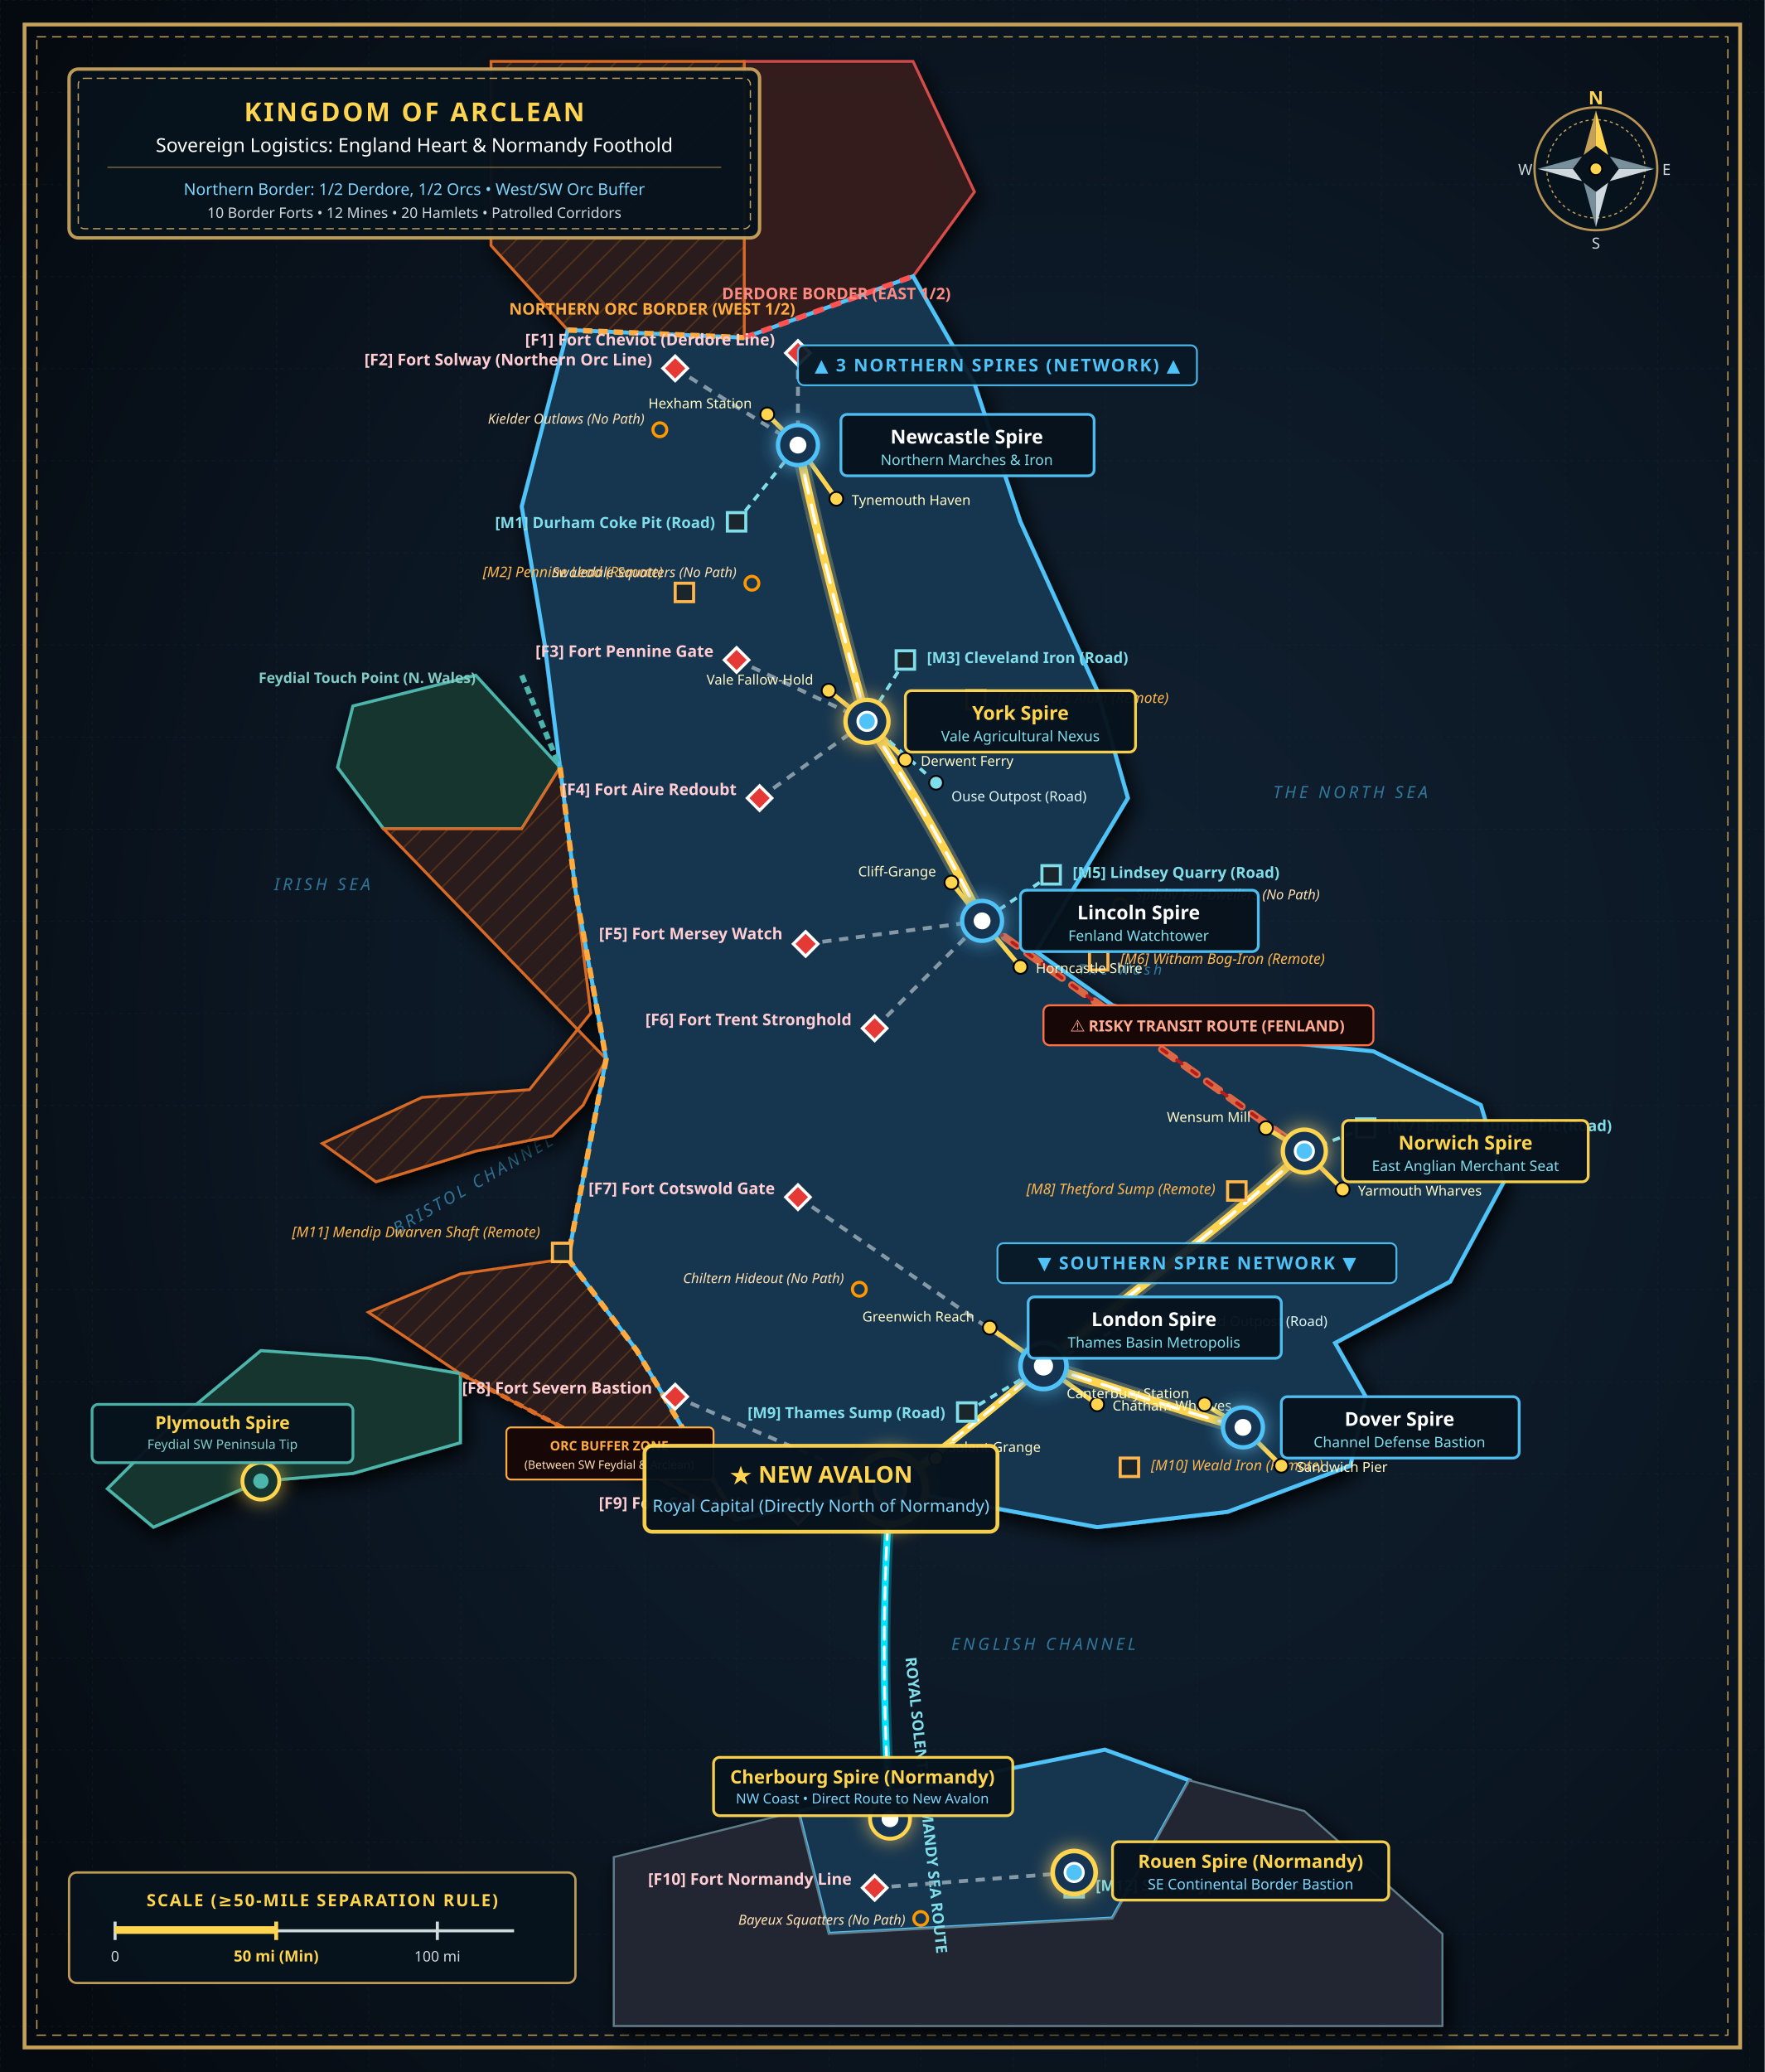
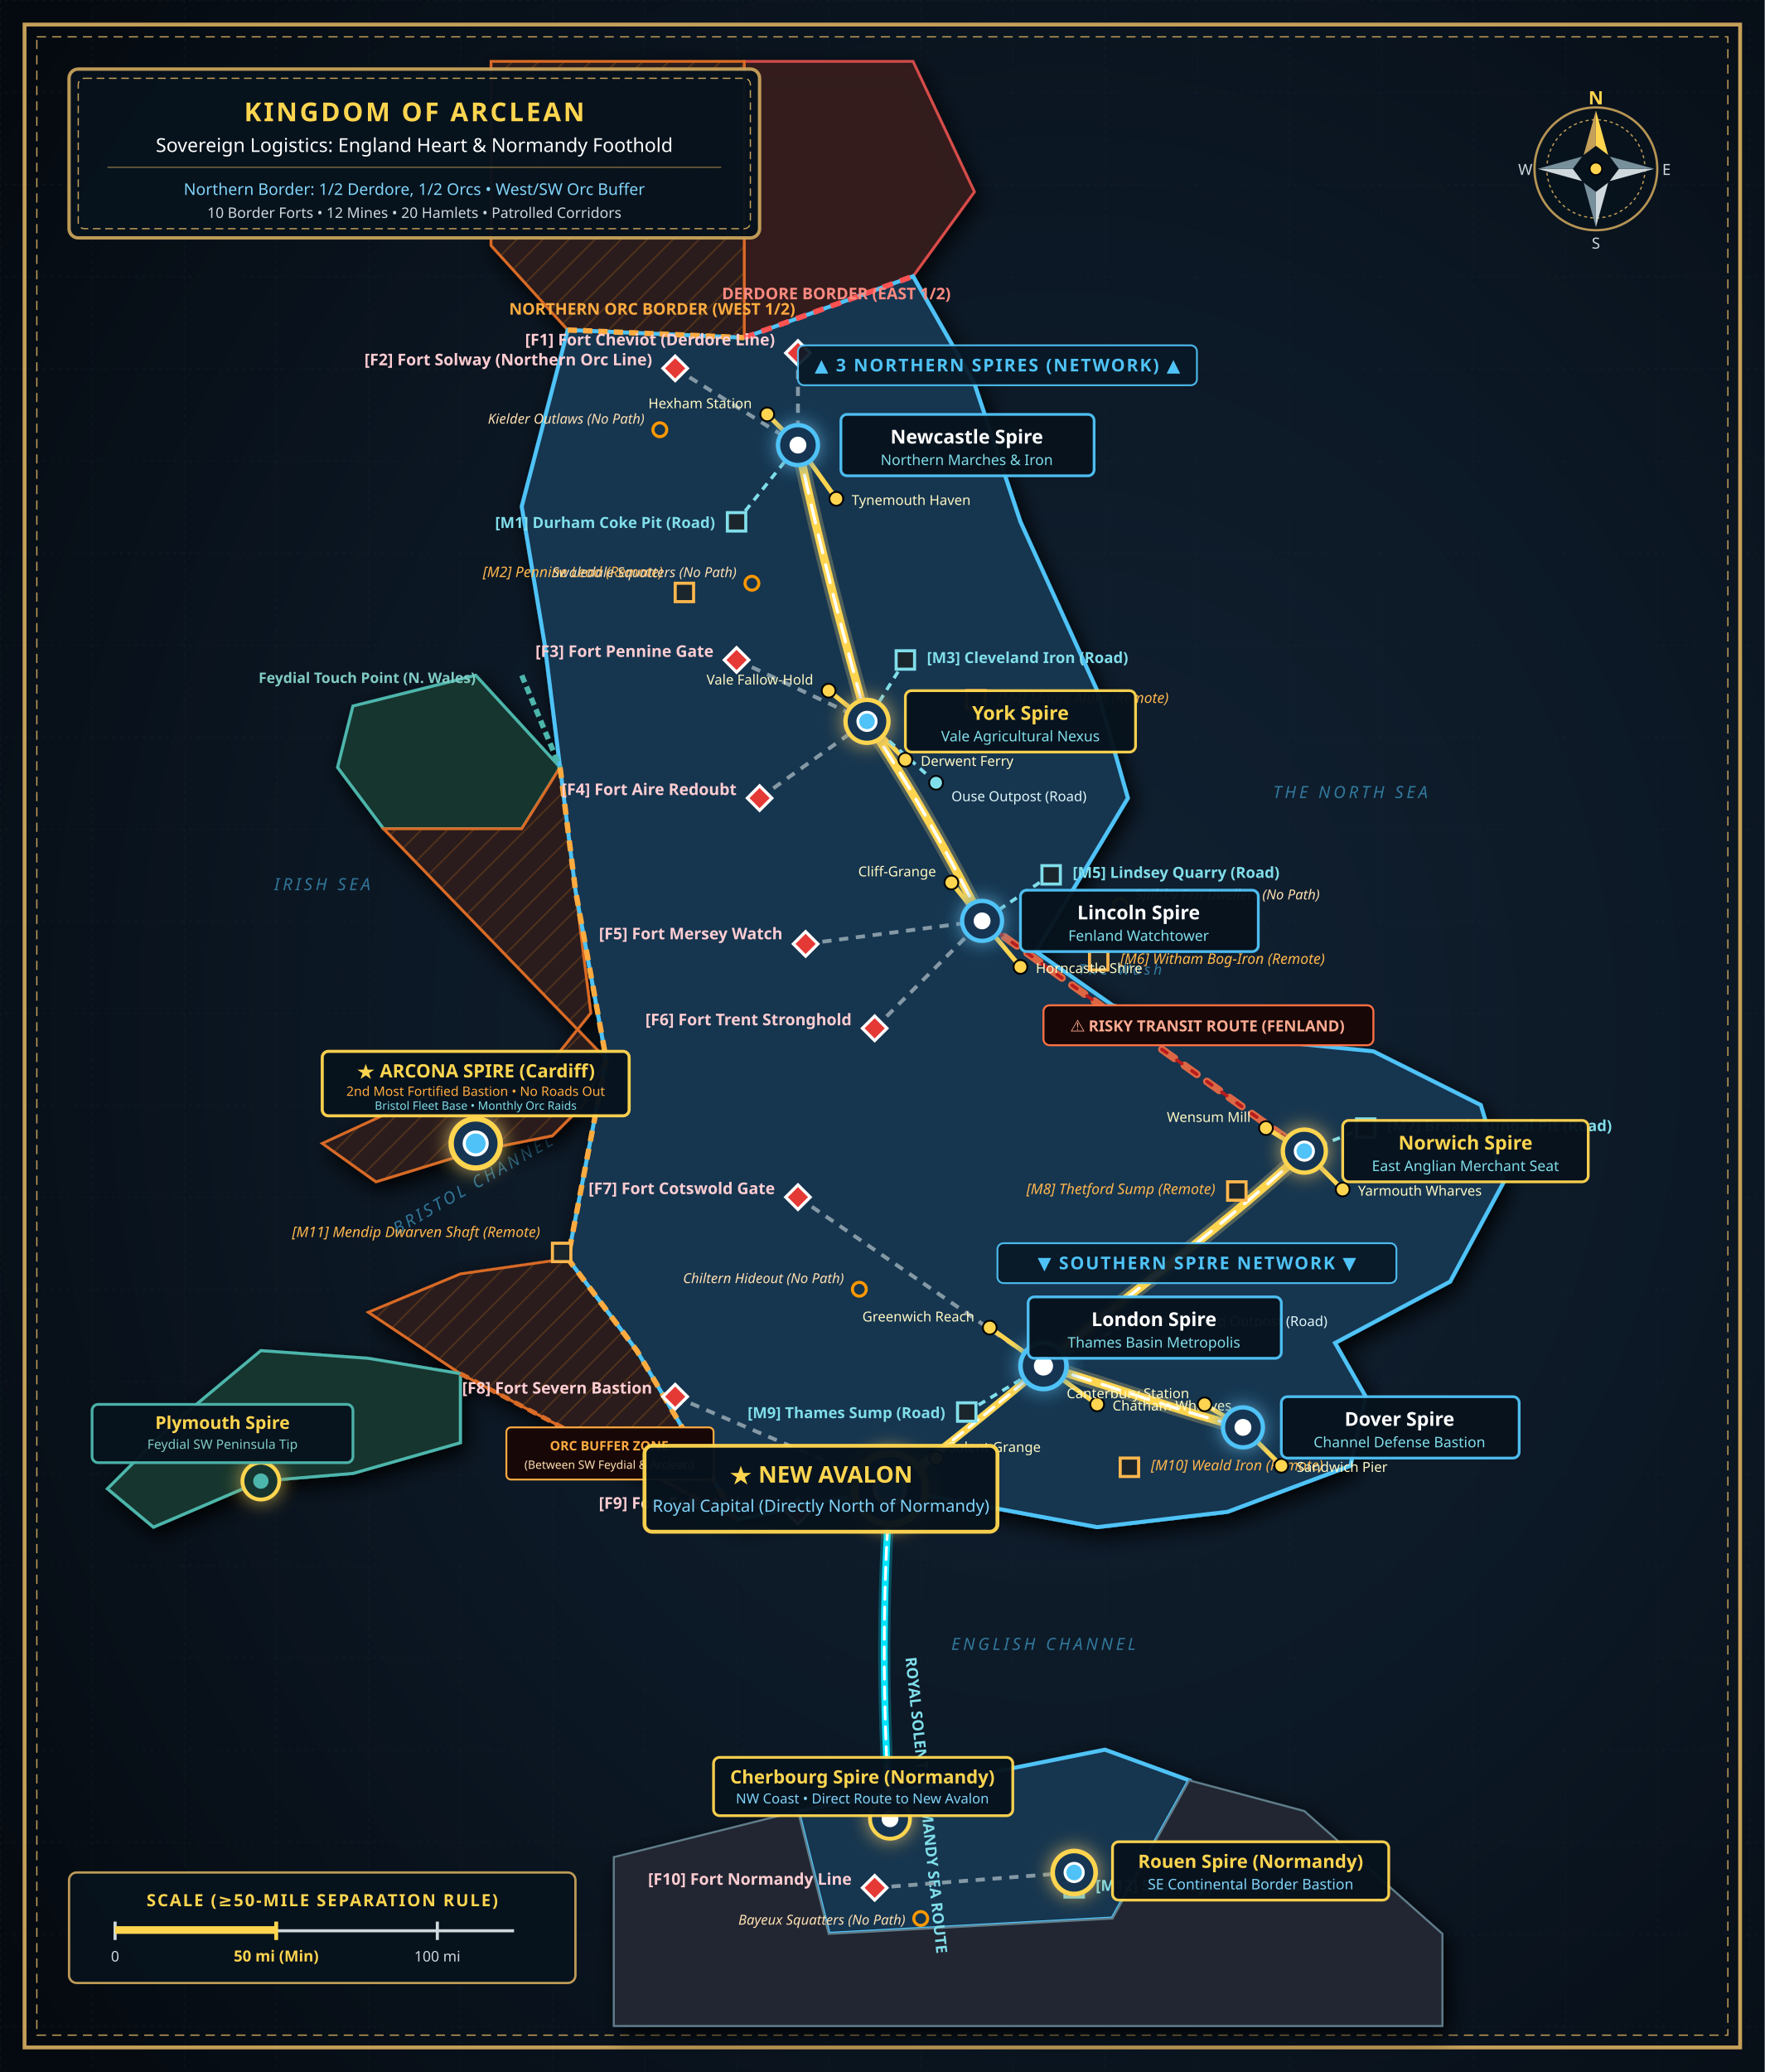
<svg xmlns="http://www.w3.org/2000/svg" viewBox="0 0 1150 1350" width="100%" height="100%" style="background:#09121b; font-family:'Segoe UI', Georgia, serif;">
  <defs>
    <radialGradient id="seaGrad" cx="60%" cy="50%" r="75%">
      <stop offset="0%" stop-color="#112233" />
      <stop offset="60%" stop-color="#0b1622" />
      <stop offset="100%" stop-color="#050a10" />
    </radialGradient>
    <pattern id="gridPattern" width="60" height="60" patternUnits="userSpaceOnUse">
      <path d="M 60 0 L 0 0 0 60" fill="none" stroke="#162e42" stroke-width="0.55" stroke-dasharray="2,3" opacity="0.6" />
    </pattern>
    <pattern id="orcHatch" width="12" height="12" patternUnits="userSpaceOnUse" patternTransform="rotate(45)">
      <line x1="0" y1="0" x2="0" y2="12" stroke="#d96b27" stroke-width="1.8" opacity="0.25" />
    </pattern>
    <filter id="spireGlow" x="-60%" y="-60%" width="220%" height="220%">
      <feGaussianBlur stdDeviation="6" result="blur" />
      <feMerge>
        <feMergeNode in="blur" />
        <feMergeNode in="SourceGraphic" />
      </feMerge>
    </filter>
    <filter id="shadow" x="-5%" y="-5%" width="110%" height="110%">
      <feDropShadow dx="3" dy="5" stdDeviation="7" flood-color="#020406" flood-opacity="0.95" />
    </filter>
  </defs>
  <rect width="1150" height="1350" fill="url(#seaGrad)" />
  <rect width="1150" height="1350" fill="url(#gridPattern)" />
  <rect x="16" y="16" width="1118" height="1318" fill="none" stroke="#c5a059" stroke-width="2.5" />
  <rect x="24" y="24" width="1102" height="1302" fill="none" stroke="#c5a059" stroke-width="0.8" stroke-dasharray="6,4" />
  <g fill="#4fc3f7" font-size="11" font-style="italic" letter-spacing="2" opacity="0.55">
    <text x="210" y="580" text-anchor="middle">IRISH SEA</text>
    <text x="310" y="775" text-anchor="middle" transform="rotate(-30, 310, 775)">BRISTOL CHANNEL</text>
    <text x="680" y="1075" text-anchor="middle">ENGLISH CHANNEL</text>
    <text x="880" y="520" text-anchor="middle">THE NORTH SEA</text>
    <text x="730" y="635" font-size="9.5" text-anchor="middle">The Wash</text>
  </g>
  <g filter="url(#shadow)">
    <path d="M 485 220 L 595 180 L 635 125 L 595 40 L 485 40 Z" fill="#3a1b20" stroke="#ef5350" stroke-width="1.8" opacity="0.85" />
    <path d="M 320 40 L 485 40 L 485 220 L 370 215 L 320 160 Z" fill="#2b1f1a" stroke="#d96b27" stroke-width="1.8" />
    <path d="M 320 40 L 485 40 L 485 220 L 370 215 L 320 160 Z" fill="url(#orcHatch)" />
    <path d="M 230 460 L 310 440 L 365 500 L 340 540 L 250 540 L 220 500 Z" fill="#17352d" stroke="#4db6ac" stroke-width="2" />
    <path d="M 250 540 L 340 540 L 365 500 L 375 580 L 385 660 L 345 710 L 275 715 L 210 745 L 245 770 L 310 750 L 360 740 L 380 720 L 395 690 Z" fill="#2b1f1a" stroke="#d96b27" stroke-width="1.8" />
    <path d="M 250 540 L 340 540 L 365 500 L 375 580 L 385 660 L 345 710 L 275 715 L 210 745 L 245 770 L 310 750 L 360 740 L 380 720 L 395 690 Z" fill="url(#orcHatch)" />
    <path d="M 370 820 L 415 880 L 480 990 L 300 895 L 240 855 L 300 830 Z" fill="#2b1f1a" stroke="#d96b27" stroke-width="1.8" />
    <path d="M 370 820 L 415 880 L 480 990 L 300 895 L 240 855 L 300 830 Z" fill="url(#orcHatch)" />
    <path d="M 300 895 L 240 885 L 170 880 L 110 930 L 70 970 L 100 995 L 170 965 L 230 960 L 300 940 Z" fill="#17352d" stroke="#4db6ac" stroke-width="2" />
    <path d="M 370 215 L 485 220 L 595 180 L 635 250 L 665 340 L 715 450 L 735 520 L 675 620 L 725 655 L 795 675 L 895 685 L 965 720 L 980 770 L 945 835 L 870 875 L 890 910 L 880 955 L 800 985 L 715 995 L 580 970 L 480 990 L 415 880 L 370 820 L 395 690 L 375 580 L 365 500 L 355 420 L 340 330 Z" fill="#173650" stroke="#4fc3f7" stroke-width="2.6" />
    <path d="M 520 1180 L 720 1140 L 775 1160 L 725 1250 L 540 1260 Z" fill="#173650" stroke="#4fc3f7" stroke-width="2.6" />
    <path d="M 400 1210 L 520 1180 L 540 1260 L 725 1250 L 775 1160 L 850 1180 L 940 1260 L 940 1320 L 400 1320 Z" fill="#222830" stroke="#607d8b" stroke-width="1.3" />
  </g>
  <path d="M 370 215 L 485 220" fill="none" stroke="#ffab40" stroke-width="3.5" stroke-dasharray="6,4" />
  <path d="M 485 220 L 595 180" fill="none" stroke="#ff5252" stroke-width="3.5" stroke-dasharray="7,5" />
  <path d="M 340 440 L 365 500" fill="none" stroke="#4db6ac" stroke-width="3.5" stroke-dasharray="5,3" />
  <path d="M 365 500 L 375 580 L 395 690 L 370 820 L 415 880 L 480 990" fill="none" stroke="#ffab40" stroke-width="3.5" stroke-dasharray="7,5" />
  <path d="M 300 895 L 480 990" fill="none" stroke="#d96b27" stroke-width="3" stroke-dasharray="6,4" />
  <text x="425" y="205" fill="#ffab40" font-size="10.5" font-weight="bold" text-anchor="middle">NORTHERN ORC BORDER (WEST 1/2)</text>
  <text x="545" y="195" fill="#ff8a80" font-size="10.5" font-weight="bold" text-anchor="middle">DERDORE BORDER (EAST 1/2)</text>
  <text x="310" y="445" fill="#80cbc4" font-size="9.5" font-weight="bold" text-anchor="end">Feydial Touch Point (N. Wales)</text>
  <rect x="330" y="930" width="135" height="34" rx="3" fill="#180707" stroke="#ffab40" stroke-width="1.2" />
  <text x="397" y="945" fill="#ffab40" font-size="8.5" font-weight="bold" text-anchor="middle">ORC BUFFER ZONE</text>
  <text x="397" y="957" fill="#ffe0b2" font-size="7.5" text-anchor="middle">(Between SW Feydial &amp; Arclean)</text>
  <g stroke-linecap="round" stroke-linejoin="round">
    <path d="M 520 290 C 535 360, 550 415, 565 470" fill="none" stroke="#ffe082" stroke-width="10" opacity="0.25" />
    <path d="M 520 290 C 535 360, 550 415, 565 470" fill="none" stroke="#ffd54f" stroke-width="5.5" />
    <path d="M 520 290 C 535 360, 550 415, 565 470" fill="none" stroke="#ffffff" stroke-width="2" stroke-dasharray="12,8" />
    <path d="M 565 470 C 595 515, 620 560, 640 600" fill="none" stroke="#ffe082" stroke-width="10" opacity="0.25" />
    <path d="M 565 470 C 595 515, 620 560, 640 600" fill="none" stroke="#ffd54f" stroke-width="5.5" />
    <path d="M 565 470 C 595 515, 620 560, 640 600" fill="none" stroke="#ffffff" stroke-width="2" stroke-dasharray="12,8" />
    <path d="M 850 750 C 785 810, 725 850, 680 890" fill="none" stroke="#ffe082" stroke-width="10" opacity="0.25" />
    <path d="M 850 750 C 785 810, 725 850, 680 890" fill="none" stroke="#ffd54f" stroke-width="5.5" />
    <path d="M 850 750 C 785 810, 725 850, 680 890" fill="none" stroke="#ffffff" stroke-width="2" stroke-dasharray="12,8" />
    <path d="M 680 890 C 730 905, 770 920, 810 930" fill="none" stroke="#ffe082" stroke-width="10" opacity="0.25" />
    <path d="M 680 890 C 730 905, 770 920, 810 930" fill="none" stroke="#ffd54f" stroke-width="5.5" />
    <path d="M 680 890 C 730 905, 770 920, 810 930" fill="none" stroke="#ffffff" stroke-width="2" stroke-dasharray="12,8" />
    <path d="M 580 1185 C 575 1110, 575 1040, 580 970" fill="none" stroke="#00e5ff" stroke-width="8" opacity="0.25" />
    <path d="M 580 1185 C 575 1110, 575 1040, 580 970" fill="none" stroke="#00e5ff" stroke-width="4.5" />
    <path d="M 580 1185 C 575 1110, 575 1040, 580 970" fill="none" stroke="#ffffff" stroke-width="1.8" stroke-dasharray="8,5" />
    <text x="590" y="1080" fill="#80deea" font-size="10" font-weight="bold" transform="rotate(84, 590, 1080)">ROYAL SOLENT-NORMANDY SEA ROUTE</text>
    <path d="M 580 970 C 620 940, 650 915, 680 890" fill="none" stroke="#ffd54f" stroke-width="5" />
    <path d="M 580 970 C 620 940, 650 915, 680 890" fill="none" stroke="#ffffff" stroke-width="1.8" stroke-dasharray="8,5" />
    <path d="M 640 600 C 710 650, 780 700, 850 750" fill="none" stroke="#ff7043" stroke-width="5" stroke-dasharray="10,8" opacity="0.85" />
    <path d="M 640 600 C 710 650, 780 700, 850 750" fill="none" stroke="#b71c1c" stroke-width="2.2" stroke-dasharray="4,8" />
    <rect x="680" y="655" width="215" height="26" rx="4" fill="#180707" stroke="#ff7043" stroke-width="1.3" />
    <text x="787" y="672" fill="#ffab91" font-size="10" font-weight="bold" text-anchor="middle">⚠ RISKY TRANSIT ROUTE (FENLAND)</text>
  </g>
  <g stroke="#90a4ae" stroke-width="2.5" stroke-dasharray="6,5" opacity="0.9">
    <path d="M 520 230 L 520 290" />
    <path d="M 440 240 L 520 290" />
    <path d="M 480 430 L 565 470" />
    <path d="M 495 520 L 565 470" />
    <path d="M 525 615 L 640 600" />
    <path d="M 570 670 L 640 600" />
    <path d="M 520 780 L 680 890" />
    <path d="M 440 910 L 580 970" />
    <path d="M 520 985 L 580 970" />
    <path d="M 570 1230 L 700 1220" />
  </g>
  <g>
    <path d="M 500 270 L 520 290" stroke="#ffd54f" stroke-width="3" />
    <path d="M 545 325 L 520 290" stroke="#ffd54f" stroke-width="3" />
    <path d="M 540 450 L 565 470" stroke="#ffd54f" stroke-width="3" />
    <path d="M 590 495 L 565 470" stroke="#ffd54f" stroke-width="3" />
    <path d="M 620 575 L 640 600" stroke="#ffd54f" stroke-width="3" />
    <path d="M 665 630 L 640 600" stroke="#ffd54f" stroke-width="3" />
    <path d="M 825 735 L 850 750" stroke="#ffd54f" stroke-width="3" />
    <path d="M 875 775 L 850 750" stroke="#ffd54f" stroke-width="3" />
    <path d="M 645 865 L 680 890" stroke="#ffd54f" stroke-width="3" />
    <path d="M 715 915 L 680 890" stroke="#ffd54f" stroke-width="3" />
    <path d="M 610 950 L 580 970" stroke="#ffd54f" stroke-width="3" />
    <path d="M 785 915 L 810 930" stroke="#ffd54f" stroke-width="3" />
    <path d="M 835 955 L 810 930" stroke="#ffd54f" stroke-width="3" />
    <path d="M 480 340 L 520 290" stroke="#80deea" stroke-width="2.2" stroke-dasharray="5,4" />
    <path d="M 590 430 L 565 470" stroke="#80deea" stroke-width="2.2" stroke-dasharray="5,4" />
    <path d="M 610 510 L 565 470" stroke="#80deea" stroke-width="2.2" stroke-dasharray="5,4" />
    <path d="M 685 570 L 640 600" stroke="#80deea" stroke-width="2.2" stroke-dasharray="5,4" />
    <path d="M 890 735 L 850 750" stroke="#80deea" stroke-width="2.2" stroke-dasharray="5,4" />
    <path d="M 630 920 L 680 890" stroke="#80deea" stroke-width="2.2" stroke-dasharray="5,4" />
    <path d="M 740 860 L 680 890" stroke="#80deea" stroke-width="2.2" stroke-dasharray="5,4" />
    <path d="M 700 1230 L 700 1220" stroke="#80deea" stroke-width="2.2" stroke-dasharray="5,4" />
  </g>
  <g id="militaryForts">
    <polygon points="520,222 528,230 520,238 512,230" fill="#e53935" stroke="#ffffff" stroke-width="2" />
    <text x="505" y="225" fill="#ffcdd2" font-size="10.5" font-weight="bold" text-anchor="end">[F1] Fort Cheviot (Derdore Line)</text>
    <polygon points="440,232 448,240 440,248 432,240" fill="#e53935" stroke="#ffffff" stroke-width="2" />
    <text x="425" y="238" fill="#ffcdd2" font-size="10.5" font-weight="bold" text-anchor="end">[F2] Fort Solway (Northern Orc Line)</text>
    <polygon points="480,422 488,430 480,438 472,430" fill="#e53935" stroke="#ffffff" stroke-width="2" />
    <text x="465" y="428" fill="#ffcdd2" font-size="10.5" font-weight="bold" text-anchor="end">[F3] Fort Pennine Gate</text>
    <polygon points="495,512 503,520 495,528 487,520" fill="#e53935" stroke="#ffffff" stroke-width="2" />
    <text x="480" y="518" fill="#ffcdd2" font-size="10.5" font-weight="bold" text-anchor="end">[F4] Fort Aire Redoubt</text>
    <polygon points="525,607 533,615 525,623 517,615" fill="#e53935" stroke="#ffffff" stroke-width="2" />
    <text x="510" y="612" fill="#ffcdd2" font-size="10.5" font-weight="bold" text-anchor="end">[F5] Fort Mersey Watch</text>
    <polygon points="570,662 578,670 570,678 562,670" fill="#e53935" stroke="#ffffff" stroke-width="2" />
    <text x="555" y="668" fill="#ffcdd2" font-size="10.5" font-weight="bold" text-anchor="end">[F6] Fort Trent Stronghold</text>
    <polygon points="520,772 528,780 520,788 512,780" fill="#e53935" stroke="#ffffff" stroke-width="2" />
    <text x="505" y="778" fill="#ffcdd2" font-size="10.5" font-weight="bold" text-anchor="end">[F7] Fort Cotswold Gate</text>
    <polygon points="440,902 448,910 440,918 432,910" fill="#e53935" stroke="#ffffff" stroke-width="2" />
    <text x="425" y="908" fill="#ffcdd2" font-size="10.5" font-weight="bold" text-anchor="end">[F8] Fort Severn Bastion</text>
    <polygon points="520,977 528,985 520,993 512,985" fill="#e53935" stroke="#ffffff" stroke-width="2" />
    <text x="505" y="983" fill="#ffcdd2" font-size="10.5" font-weight="bold" text-anchor="end">[F9] Fort Solent Watch</text>
    <polygon points="570,1222 578,1230 570,1238 562,1230" fill="#e53935" stroke="#ffffff" stroke-width="2" />
    <text x="555" y="1228" fill="#ffcdd2" font-size="10.5" font-weight="bold" text-anchor="end">[F10] Fort Normandy Line</text>
  </g>
  <g id="mines">
    <rect x="474" y="334" width="12" height="12" fill="#1b262c" stroke="#80deea" stroke-width="2" />
    <text x="466" y="344" fill="#80deea" font-size="10" font-weight="bold" text-anchor="end">[M1] Durham Coke Pit (Road)</text>
    <rect x="440" y="380" width="12" height="12" fill="#1b262c" stroke="#ffb74d" stroke-width="2" />
    <text x="432" y="376" fill="#ffb74d" font-size="9.5" font-style="italic" text-anchor="end">[M2] Pennine Lead (Remote)</text>
    <rect x="584" y="424" width="12" height="12" fill="#1b262c" stroke="#80deea" stroke-width="2" />
    <text x="604" y="432" fill="#80deea" font-size="10" font-weight="bold">[M3] Cleveland Iron (Road)</text>
    <rect x="630" y="450" width="12" height="12" fill="#1b262c" stroke="#ffb74d" stroke-width="2" />
    <text x="650" y="458" fill="#ffb74d" font-size="9.5" font-style="italic">[M4] Moors Alum (Remote)</text>
    <rect x="679" y="564" width="12" height="12" fill="#1b262c" stroke="#80deea" stroke-width="2" />
    <text x="699" y="572" fill="#80deea" font-size="10" font-weight="bold">[M5] Lindsey Quarry (Road)</text>
    <rect x="710" y="620" width="12" height="12" fill="#1b262c" stroke="#ffb74d" stroke-width="2" />
    <text x="730" y="628" fill="#ffb74d" font-size="9.5" font-style="italic">[M6] Witham Bog-Iron (Remote)</text>
    <rect x="884" y="729" width="12" height="12" fill="#1b262c" stroke="#80deea" stroke-width="2" />
    <text x="904" y="737" fill="#80deea" font-size="10" font-weight="bold">[M7] Broads Fungal Pit (Road)</text>
    <rect x="800" y="770" width="12" height="12" fill="#1b262c" stroke="#ffb74d" stroke-width="2" />
    <text x="792" y="778" fill="#ffb74d" font-size="9.5" font-style="italic" text-anchor="end">[M8] Thetford Sump (Remote)</text>
    <rect x="624" y="914" width="12" height="12" fill="#1b262c" stroke="#80deea" stroke-width="2" />
    <text x="616" y="924" fill="#80deea" font-size="10" font-weight="bold" text-anchor="end">[M9] Thames Sump (Road)</text>
    <rect x="730" y="950" width="12" height="12" fill="#1b262c" stroke="#ffb74d" stroke-width="2" />
    <text x="750" y="958" fill="#ffb74d" font-size="9.5" font-style="italic">[M10] Weald Iron (Remote)</text>
    <rect x="360" y="810" width="12" height="12" fill="#1b262c" stroke="#ffb74d" stroke-width="2" />
    <text x="352" y="806" fill="#ffb74d" font-size="9.5" font-style="italic" text-anchor="end">[M11] Mendip Dwarven Shaft (Remote)</text>
    <rect x="694" y="1224" width="12" height="12" fill="#1b262c" stroke="#80deea" stroke-width="2" />
    <text x="714" y="1232" fill="#80deea" font-size="10" font-weight="bold">[M12] Seine Gypsum Pit (Road)</text>
  </g>
  <g id="hamlets">
    <circle cx="500" cy="270" r="4.5" fill="#ffd54f" stroke="#000000" stroke-width="1.2" />
    <text x="490" y="266" fill="#fff9c4" font-size="9" text-anchor="end">Hexham Station</text>
    <circle cx="545" cy="325" r="4.5" fill="#ffd54f" stroke="#000000" stroke-width="1.2" />
    <text x="555" y="329" fill="#fff9c4" font-size="9">Tynemouth Haven</text>
    <circle cx="430" cy="280" r="4.5" fill="none" stroke="#ff9800" stroke-width="2" />
    <text x="420" y="276" fill="#ffe0b2" font-size="9" font-style="italic" text-anchor="end">Kielder Outlaws (No Path)</text>
    <circle cx="540" cy="450" r="4.5" fill="#ffd54f" stroke="#000000" stroke-width="1.2" />
    <text x="530" y="446" fill="#fff9c4" font-size="9" text-anchor="end">Vale Fallow-Hold</text>
    <circle cx="590" cy="495" r="4.5" fill="#ffd54f" stroke="#000000" stroke-width="1.2" />
    <text x="600" y="499" fill="#fff9c4" font-size="9">Derwent Ferry</text>
    <circle cx="610" cy="510" r="4.5" fill="#80deea" stroke="#000000" stroke-width="1.2" />
    <text x="620" y="522" fill="#e0f7fa" font-size="9">Ouse Outpost (Road)</text>
    <circle cx="490" cy="380" r="4.5" fill="none" stroke="#ff9800" stroke-width="2" />
    <text x="480" y="376" fill="#ffe0b2" font-size="9" font-style="italic" text-anchor="end">Swaledale Squatters (No Path)</text>
    <circle cx="620" cy="575" r="4.5" fill="#ffd54f" stroke="#000000" stroke-width="1.2" />
    <text x="610" y="571" fill="#fff9c4" font-size="9" text-anchor="end">Cliff-Grange</text>
    <circle cx="665" cy="630" r="4.5" fill="#ffd54f" stroke="#000000" stroke-width="1.2" />
    <text x="675" y="634" fill="#fff9c4" font-size="9">Horncastle Shire</text>
    <circle cx="730" cy="590" r="4.5" fill="none" stroke="#ff9800" stroke-width="2" />
    <text x="740" y="586" fill="#ffe0b2" font-size="9" font-style="italic">Spilsby Fen-Dwellers (No Path)</text>
    <circle cx="825" cy="735" r="4.5" fill="#ffd54f" stroke="#000000" stroke-width="1.2" />
    <text x="815" y="731" fill="#fff9c4" font-size="9" text-anchor="end">Wensum Mill</text>
    <circle cx="875" cy="775" r="4.5" fill="#ffd54f" stroke="#000000" stroke-width="1.2" />
    <text x="885" y="779" fill="#fff9c4" font-size="9">Yarmouth Wharves</text>
    <circle cx="645" cy="865" r="4.5" fill="#ffd54f" stroke="#000000" stroke-width="1.2" />
    <text x="635" y="861" fill="#fff9c4" font-size="9" text-anchor="end">Greenwich Reach</text>
    <circle cx="715" cy="915" r="4.5" fill="#ffd54f" stroke="#000000" stroke-width="1.2" />
    <text x="725" y="919" fill="#fff9c4" font-size="9">Chatham Wharves</text>
    <circle cx="740" cy="860" r="4.5" fill="#80deea" stroke="#000000" stroke-width="1.2" />
    <text x="750" y="864" fill="#e0f7fa" font-size="9">Chelmsford Outpost (Road)</text>
    <circle cx="560" cy="840" r="4.5" fill="none" stroke="#ff9800" stroke-width="2" />
    <text x="550" y="836" fill="#ffe0b2" font-size="9" font-style="italic" text-anchor="end">Chiltern Hideout (No Path)</text>
    <circle cx="610" cy="950" r="4.5" fill="#ffd54f" stroke="#000000" stroke-width="1.2" />
    <text x="618" y="946" fill="#fff9c4" font-size="9">Solent Grange</text>
    <circle cx="785" cy="915" r="4.5" fill="#ffd54f" stroke="#000000" stroke-width="1.2" />
    <text x="775" y="911" fill="#fff9c4" font-size="9" text-anchor="end">Canterbury Station</text>
    <circle cx="835" cy="955" r="4.5" fill="#ffd54f" stroke="#000000" stroke-width="1.2" />
    <text x="845" y="959" fill="#fff9c4" font-size="9">Sandwich Pier</text>
    <circle cx="600" cy="1250" r="4.5" fill="none" stroke="#ff9800" stroke-width="2" />
    <text x="590" y="1254" fill="#ffe0b2" font-size="9" font-style="italic" text-anchor="end">Bayeux Squatters (No Path)</text>
  </g>
  <g filter="url(#spireGlow)">
    <circle cx="520" cy="290" r="13" fill="#153652" stroke="#4fc3f7" stroke-width="2.8" />
    <circle cx="520" cy="290" r="5.5" fill="#ffffff" />
    <circle cx="565" cy="470" r="14" fill="#153652" stroke="#ffd54f" stroke-width="2.8" />
    <circle cx="565" cy="470" r="6" fill="#4fc3f7" stroke="#ffffff" stroke-width="1.8" />
    <circle cx="640" cy="600" r="13" fill="#153652" stroke="#4fc3f7" stroke-width="2.8" />
    <circle cx="640" cy="600" r="5.5" fill="#ffffff" />
    <circle cx="850" cy="750" r="14" fill="#153652" stroke="#ffd54f" stroke-width="2.8" />
    <circle cx="850" cy="750" r="6" fill="#4fc3f7" stroke="#ffffff" stroke-width="1.8" />
    <circle cx="680" cy="890" r="15" fill="#153652" stroke="#4fc3f7" stroke-width="3" />
    <circle cx="680" cy="890" r="7" fill="#ffffff" stroke="#153652" stroke-width="1.5" />
    <circle cx="810" cy="930" r="13" fill="#153652" stroke="#4fc3f7" stroke-width="2.8" />
    <circle cx="810" cy="930" r="5.5" fill="#ffffff" />
    <circle cx="580" cy="970" r="23" fill="#153652" stroke="#ffd54f" stroke-width="4.5" />
    <circle cx="580" cy="970" r="10" fill="#4fc3f7" stroke="#ffffff" stroke-width="2.5" />
+     <circle cx="310" cy="745" r="16" fill="#153652" stroke="#ffd54f" stroke-width="3.5" />
+     <circle cx="310" cy="745" r="7.5" fill="#4fc3f7" stroke="#ffffff" stroke-width="2" />
    <circle cx="170" cy="965" r="12" fill="#17352d" stroke="#ffd54f" stroke-width="2.5" />
    <circle cx="170" cy="965" r="5" fill="#4db6ac" />
    <circle cx="580" cy="1185" r="13" fill="#153652" stroke="#ffd54f" stroke-width="2.5" />
    <circle cx="580" cy="1185" r="5.5" fill="#ffffff" />
    <circle cx="700" cy="1220" r="14" fill="#153652" stroke="#ffd54f" stroke-width="3" />
    <circle cx="700" cy="1220" r="6" fill="#4fc3f7" stroke="#ffffff" stroke-width="1.8" />
  </g>
  <g font-family="'Segoe UI', Georgia, serif">
    <rect x="420" y="942" width="230" height="56" rx="5" fill="#06121c" stroke="#ffd54f" stroke-width="2.5" opacity="0.96" />
    <text x="535" y="966" fill="#ffd54f" font-size="15" font-weight="bold" text-anchor="middle">★ NEW AVALON</text>
    <text x="535" y="985" fill="#81d4fa" font-size="11" text-anchor="middle">Royal Capital (Directly North of Normandy)</text>
    <rect x="670" y="845" width="165" height="40" rx="4" fill="#06121c" stroke="#4fc3f7" stroke-width="1.8" opacity="0.96" />
    <text x="752" y="864" fill="#ffffff" font-size="12.5" font-weight="bold" text-anchor="middle">London Spire</text>
    <text x="752" y="878" fill="#80deea" font-size="9.5" text-anchor="middle">Thames Basin Metropolis</text>
    <rect x="548" y="270" width="165" height="40" rx="4" fill="#06121c" stroke="#4fc3f7" stroke-width="1.8" opacity="0.96" />
    <text x="630" y="289" fill="#ffffff" font-size="12.5" font-weight="bold" text-anchor="middle">Newcastle Spire</text>
    <text x="630" y="303" fill="#80deea" font-size="9.5" text-anchor="middle">Northern Marches &amp; Iron</text>
    <rect x="590" y="450" width="150" height="40" rx="4" fill="#06121c" stroke="#ffd54f" stroke-width="1.8" opacity="0.96" />
    <text x="665" y="469" fill="#ffd54f" font-size="12.5" font-weight="bold" text-anchor="middle">York Spire</text>
    <text x="665" y="483" fill="#80deea" font-size="9.5" text-anchor="middle">Vale Agricultural Nexus</text>
    <rect x="665" y="580" width="155" height="40" rx="4" fill="#06121c" stroke="#4fc3f7" stroke-width="1.8" opacity="0.96" />
    <text x="742" y="599" fill="#ffffff" font-size="12.5" font-weight="bold" text-anchor="middle">Lincoln Spire</text>
    <text x="742" y="613" fill="#80deea" font-size="9.5" text-anchor="middle">Fenland Watchtower</text>
    <rect x="875" y="730" width="160" height="40" rx="4" fill="#06121c" stroke="#ffd54f" stroke-width="1.8" opacity="0.96" />
    <text x="955" y="749" fill="#ffd54f" font-size="12.5" font-weight="bold" text-anchor="middle">Norwich Spire</text>
    <text x="955" y="763" fill="#80deea" font-size="9.5" text-anchor="middle">East Anglian Merchant Seat</text>
    <rect x="835" y="910" width="155" height="40" rx="4" fill="#06121c" stroke="#4fc3f7" stroke-width="1.8" opacity="0.96" />
    <text x="912" y="929" fill="#ffffff" font-size="12.5" font-weight="bold" text-anchor="middle">Dover Spire</text>
    <text x="912" y="943" fill="#80deea" font-size="9.5" text-anchor="middle">Channel Defense Bastion</text>
+     <rect x="210" y="685" width="200" height="42" rx="4" fill="#06121c" stroke="#ffd54f" stroke-width="2" opacity="0.96" />
+     <text x="310" y="702" fill="#ffd54f" font-size="12" font-weight="bold" text-anchor="middle">★ ARCONA SPIRE (Cardiff)</text>
+     <text x="310" y="714" fill="#ffab40" font-size="8.5" text-anchor="middle">2nd Most Fortified Bastion • No Roads Out</text>
+     <text x="310" y="723" fill="#80deea" font-size="7.5" text-anchor="middle">Bristol Fleet Base • Monthly Orc Raids</text>
    <rect x="60" y="915" width="170" height="38" rx="4" fill="#06121c" stroke="#4db6ac" stroke-width="1.8" opacity="0.96" />
    <text x="145" y="931" fill="#ffd54f" font-size="11.5" font-weight="bold" text-anchor="middle">Plymouth Spire</text>
    <text x="145" y="944" fill="#80cbc4" font-size="8.5" text-anchor="middle">Feydial SW Peninsula Tip</text>
    <rect x="465" y="1145" width="195" height="38" rx="4" fill="#06121c" stroke="#ffd54f" stroke-width="1.8" opacity="0.96" />
    <text x="562" y="1162" fill="#ffd54f" font-size="12" font-weight="bold" text-anchor="middle">Cherbourg Spire (Normandy)</text>
    <text x="562" y="1175" fill="#81d4fa" font-size="9" text-anchor="middle">NW Coast • Direct Route to New Avalon</text>
    <rect x="725" y="1200" width="180" height="38" rx="4" fill="#06121c" stroke="#ffd54f" stroke-width="1.8" opacity="0.96" />
    <text x="815" y="1217" fill="#ffd54f" font-size="12" font-weight="bold" text-anchor="middle">Rouen Spire (Normandy)</text>
    <text x="815" y="1231" fill="#81d4fa" font-size="9.5" text-anchor="middle">SE Continental Border Bastion</text>
  </g>
  <g fill="#4fc3f7" font-size="11.5" font-weight="bold" letter-spacing="1">
    <rect x="520" y="225" width="260" height="26" rx="4" fill="#081826" stroke="#4fc3f7" stroke-width="1.2" opacity="0.92" />
    <text x="650" y="242" text-anchor="middle">▲ 3 NORTHERN SPIRES (NETWORK) ▲</text>
    <rect x="650" y="810" width="260" height="26" rx="4" fill="#081826" stroke="#4fc3f7" stroke-width="1.2" opacity="0.92" />
    <text x="780" y="827" text-anchor="middle">▼ SOUTHERN SPIRE NETWORK ▼</text>
  </g>
  <g transform="translate(45, 45)">
    <rect width="450" height="110" rx="6" fill="#06121c" stroke="#c5a059" stroke-width="2.2" opacity="0.96" />
    <rect x="6" y="6" width="438" height="98" rx="4" fill="none" stroke="#c5a059" stroke-width="0.8" stroke-dasharray="5,3" />
    <text x="225" y="34" fill="#ffd54f" font-size="17" font-weight="bold" text-anchor="middle" letter-spacing="1.5">KINGDOM OF ARCLEAN</text>
    <text x="225" y="54" fill="#ffffff" font-size="12.5" text-anchor="middle">Sovereign Logistics: England Heart &amp; Normandy Foothold</text>
    <line x1="25" y1="64" x2="425" y2="64" stroke="#c5a059" stroke-width="0.8" opacity="0.6" />
    <text x="225" y="82" fill="#81d4fa" font-size="10.5" text-anchor="middle">Northern Border: 1/2 Derdore, 1/2 Orcs • West/SW Orc Buffer</text>
    <text x="225" y="97" fill="#cfd8dc" font-size="9.5" text-anchor="middle">10 Border Forts • 12 Mines • 20 Hamlets • Patrolled Corridors</text>
  </g>
  <g transform="translate(45, 1220)">
    <rect width="330" height="72" rx="5" fill="#06121c" stroke="#c5a059" stroke-width="1.5" opacity="0.96" />
    <text x="165" y="22" fill="#ffd54f" font-size="11" font-weight="bold" text-anchor="middle" letter-spacing="1">SCALE (≥50-MILE SEPARATION RULE)</text>
    <line x1="30" y1="38" x2="290" y2="38" stroke="#cfd8dc" stroke-width="2" />
    <line x1="30" y1="32" x2="30" y2="44" stroke="#cfd8dc" stroke-width="2" />
    <line x1="135" y1="32" x2="135" y2="44" stroke="#ffd54f" stroke-width="2.5" />
    <line x1="240" y1="32" x2="240" y2="44" stroke="#cfd8dc" stroke-width="2" />
    <rect x="30" y="35" width="105" height="5" fill="#ffd54f" />
    <text x="30" y="58" fill="#cfd8dc" font-size="9.5" text-anchor="middle">0</text>
    <text x="135" y="58" fill="#ffd54f" font-size="10" font-weight="bold" text-anchor="middle">50 mi (Min)</text>
    <text x="240" y="58" fill="#cfd8dc" font-size="9.5" text-anchor="middle">100 mi</text>
  </g>
  <g transform="translate(1040, 110)">
    <circle cx="0" cy="0" r="40" fill="#06121c" stroke="#c5a059" stroke-width="1.5" opacity="0.92" />
    <circle cx="0" cy="0" r="32" fill="none" stroke="#c5a059" stroke-width="0.8" stroke-dasharray="2,2" />
    <polygon points="0,-38 8,-9 0,-15" fill="#ffd54f" />
    <polygon points="0,-38 -8,-9 0,-15" fill="#c5a059" />
    <polygon points="0,38 8,9 0,15" fill="#cfd8dc" />
    <polygon points="0,38 -8,9 0,15" fill="#78909c" />
    <polygon points="38,0 9,8 15,0" fill="#cfd8dc" />
    <polygon points="38,0 9,-8 15,0" fill="#78909c" />
    <polygon points="-38,0 -9,8 -15,0" fill="#cfd8dc" />
    <polygon points="-38,0 -9,-8 -15,0" fill="#78909c" />
    <circle cx="0" cy="0" r="4" fill="#ffd54f" stroke="#000000" stroke-width="1" />
    <text x="0" y="-42" fill="#ffd54f" font-size="12" font-weight="bold" text-anchor="middle">N</text>
    <text x="46" y="4" fill="#cfd8dc" font-size="10" text-anchor="middle">E</text>
    <text x="0" y="52" fill="#cfd8dc" font-size="10" text-anchor="middle">S</text>
    <text x="-46" y="4" fill="#cfd8dc" font-size="10" text-anchor="middle">W</text>
  </g>
</svg>
